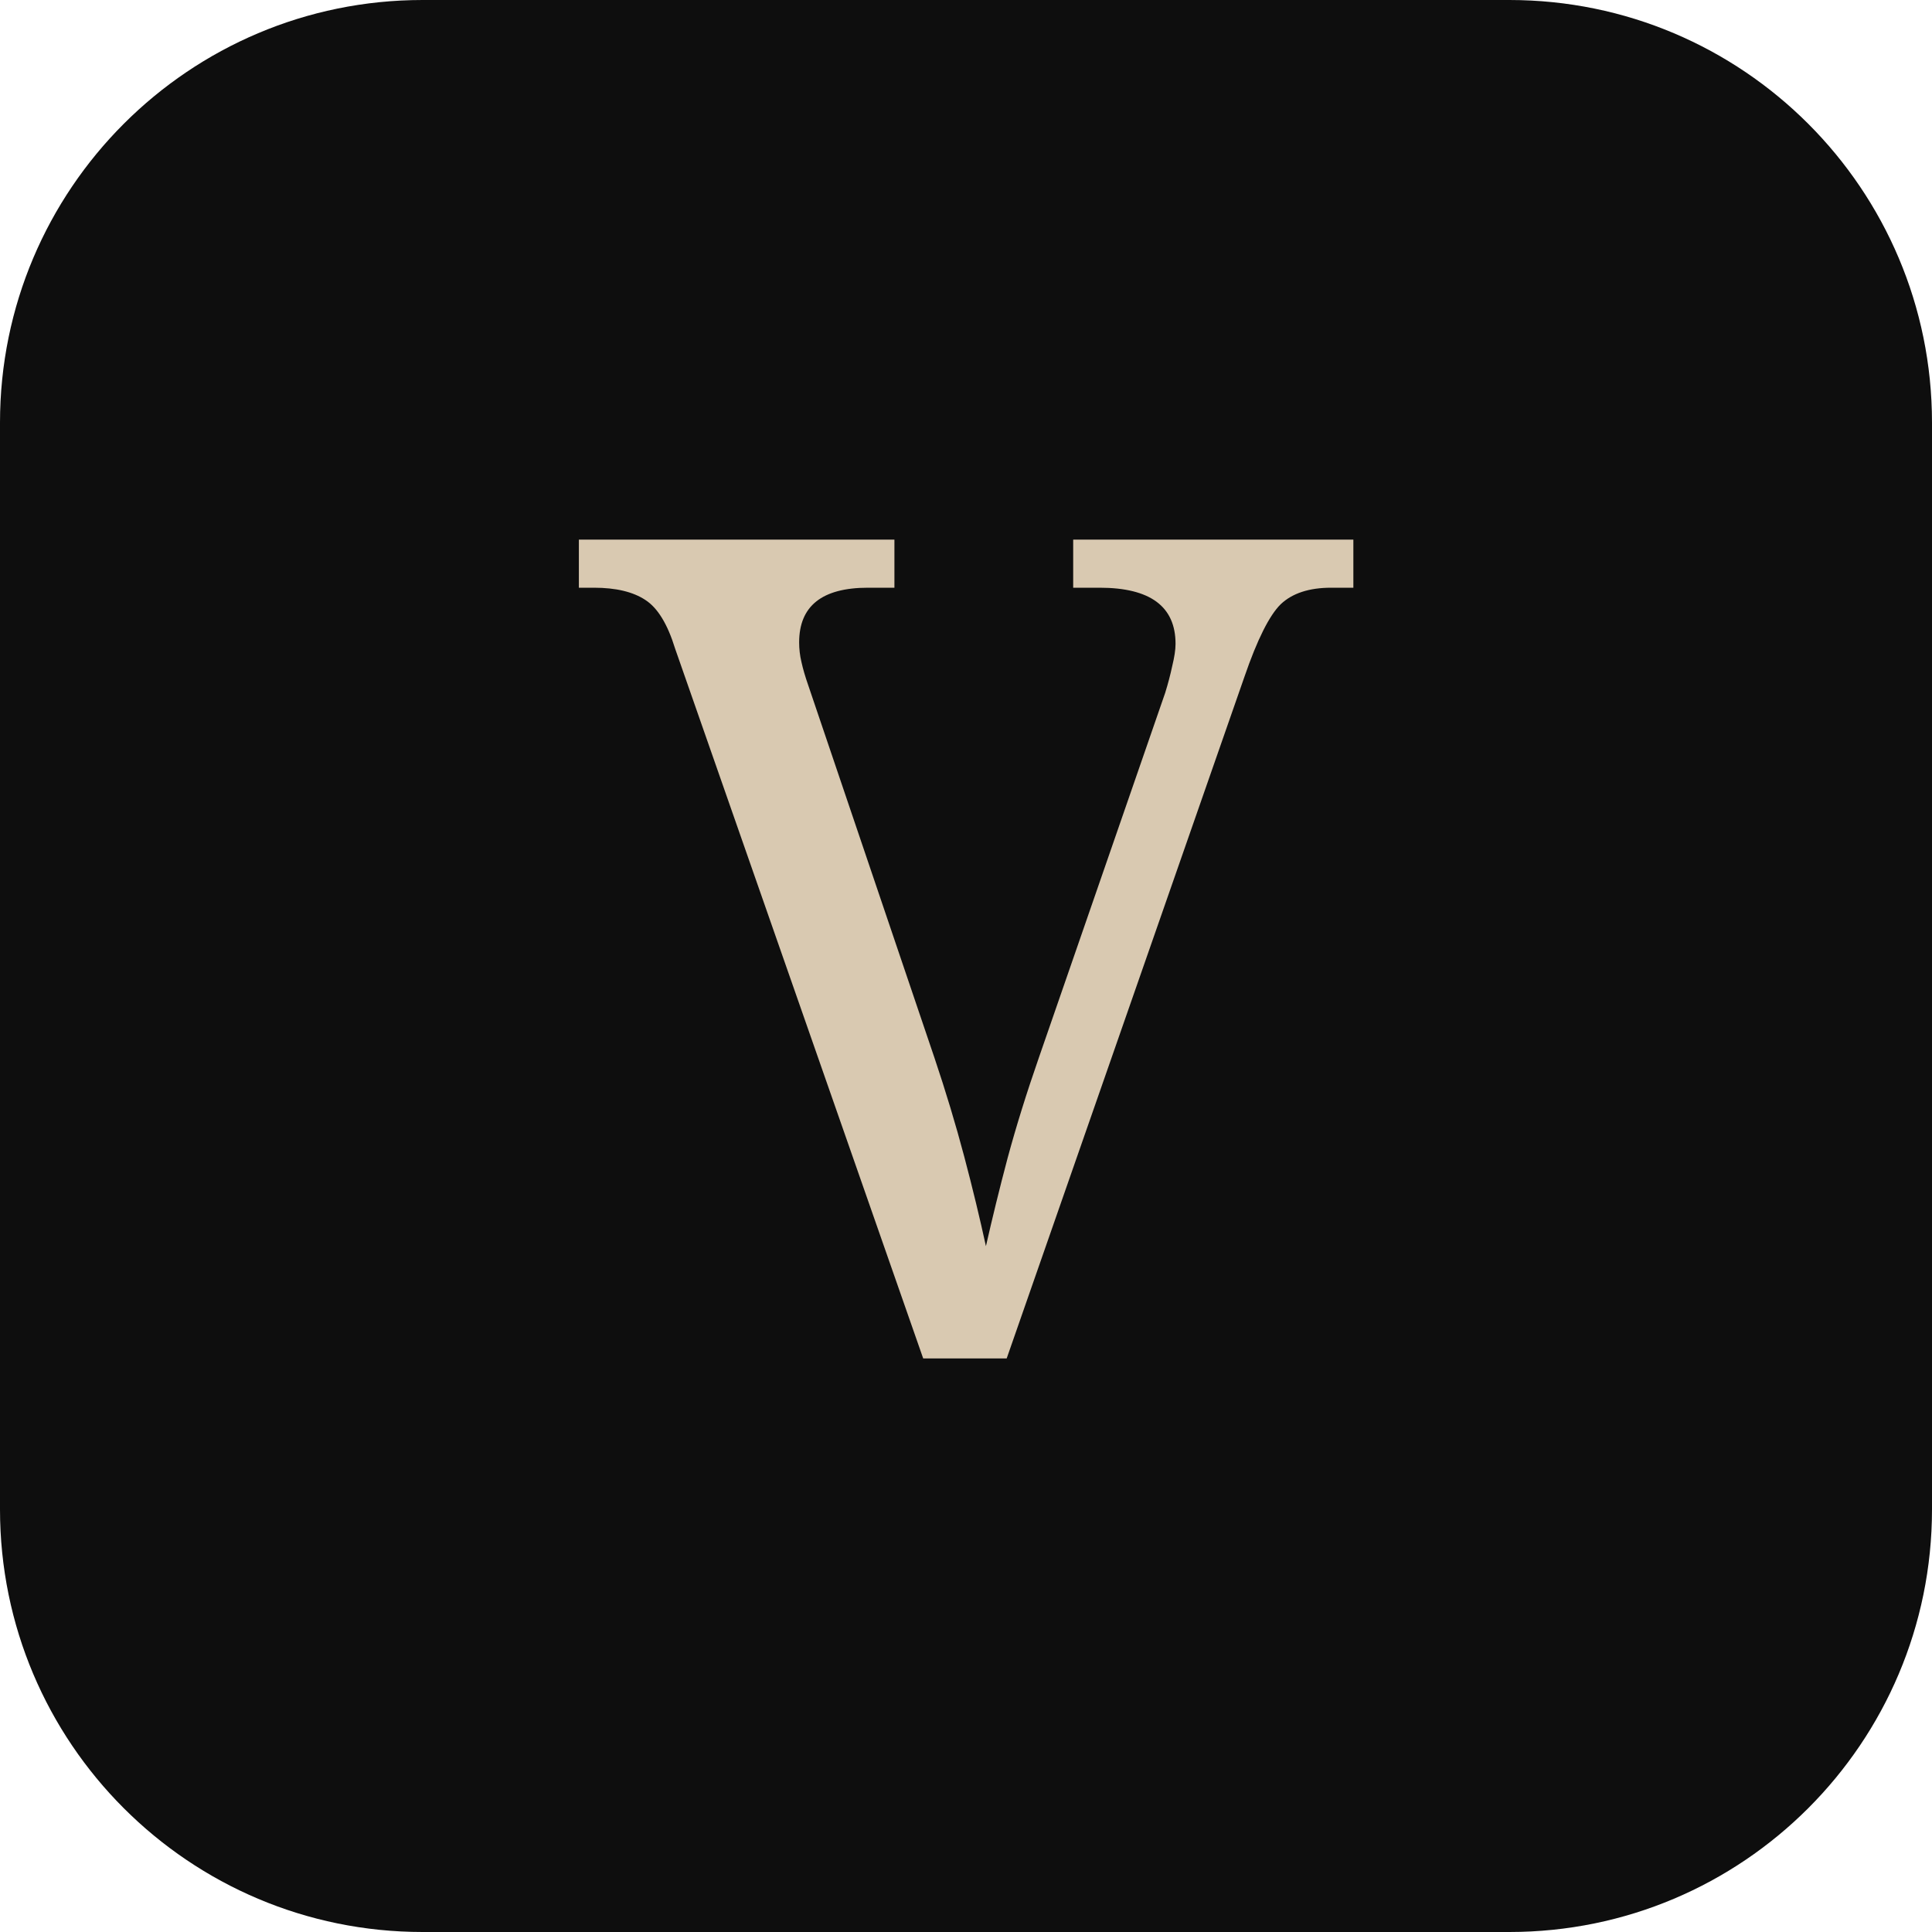
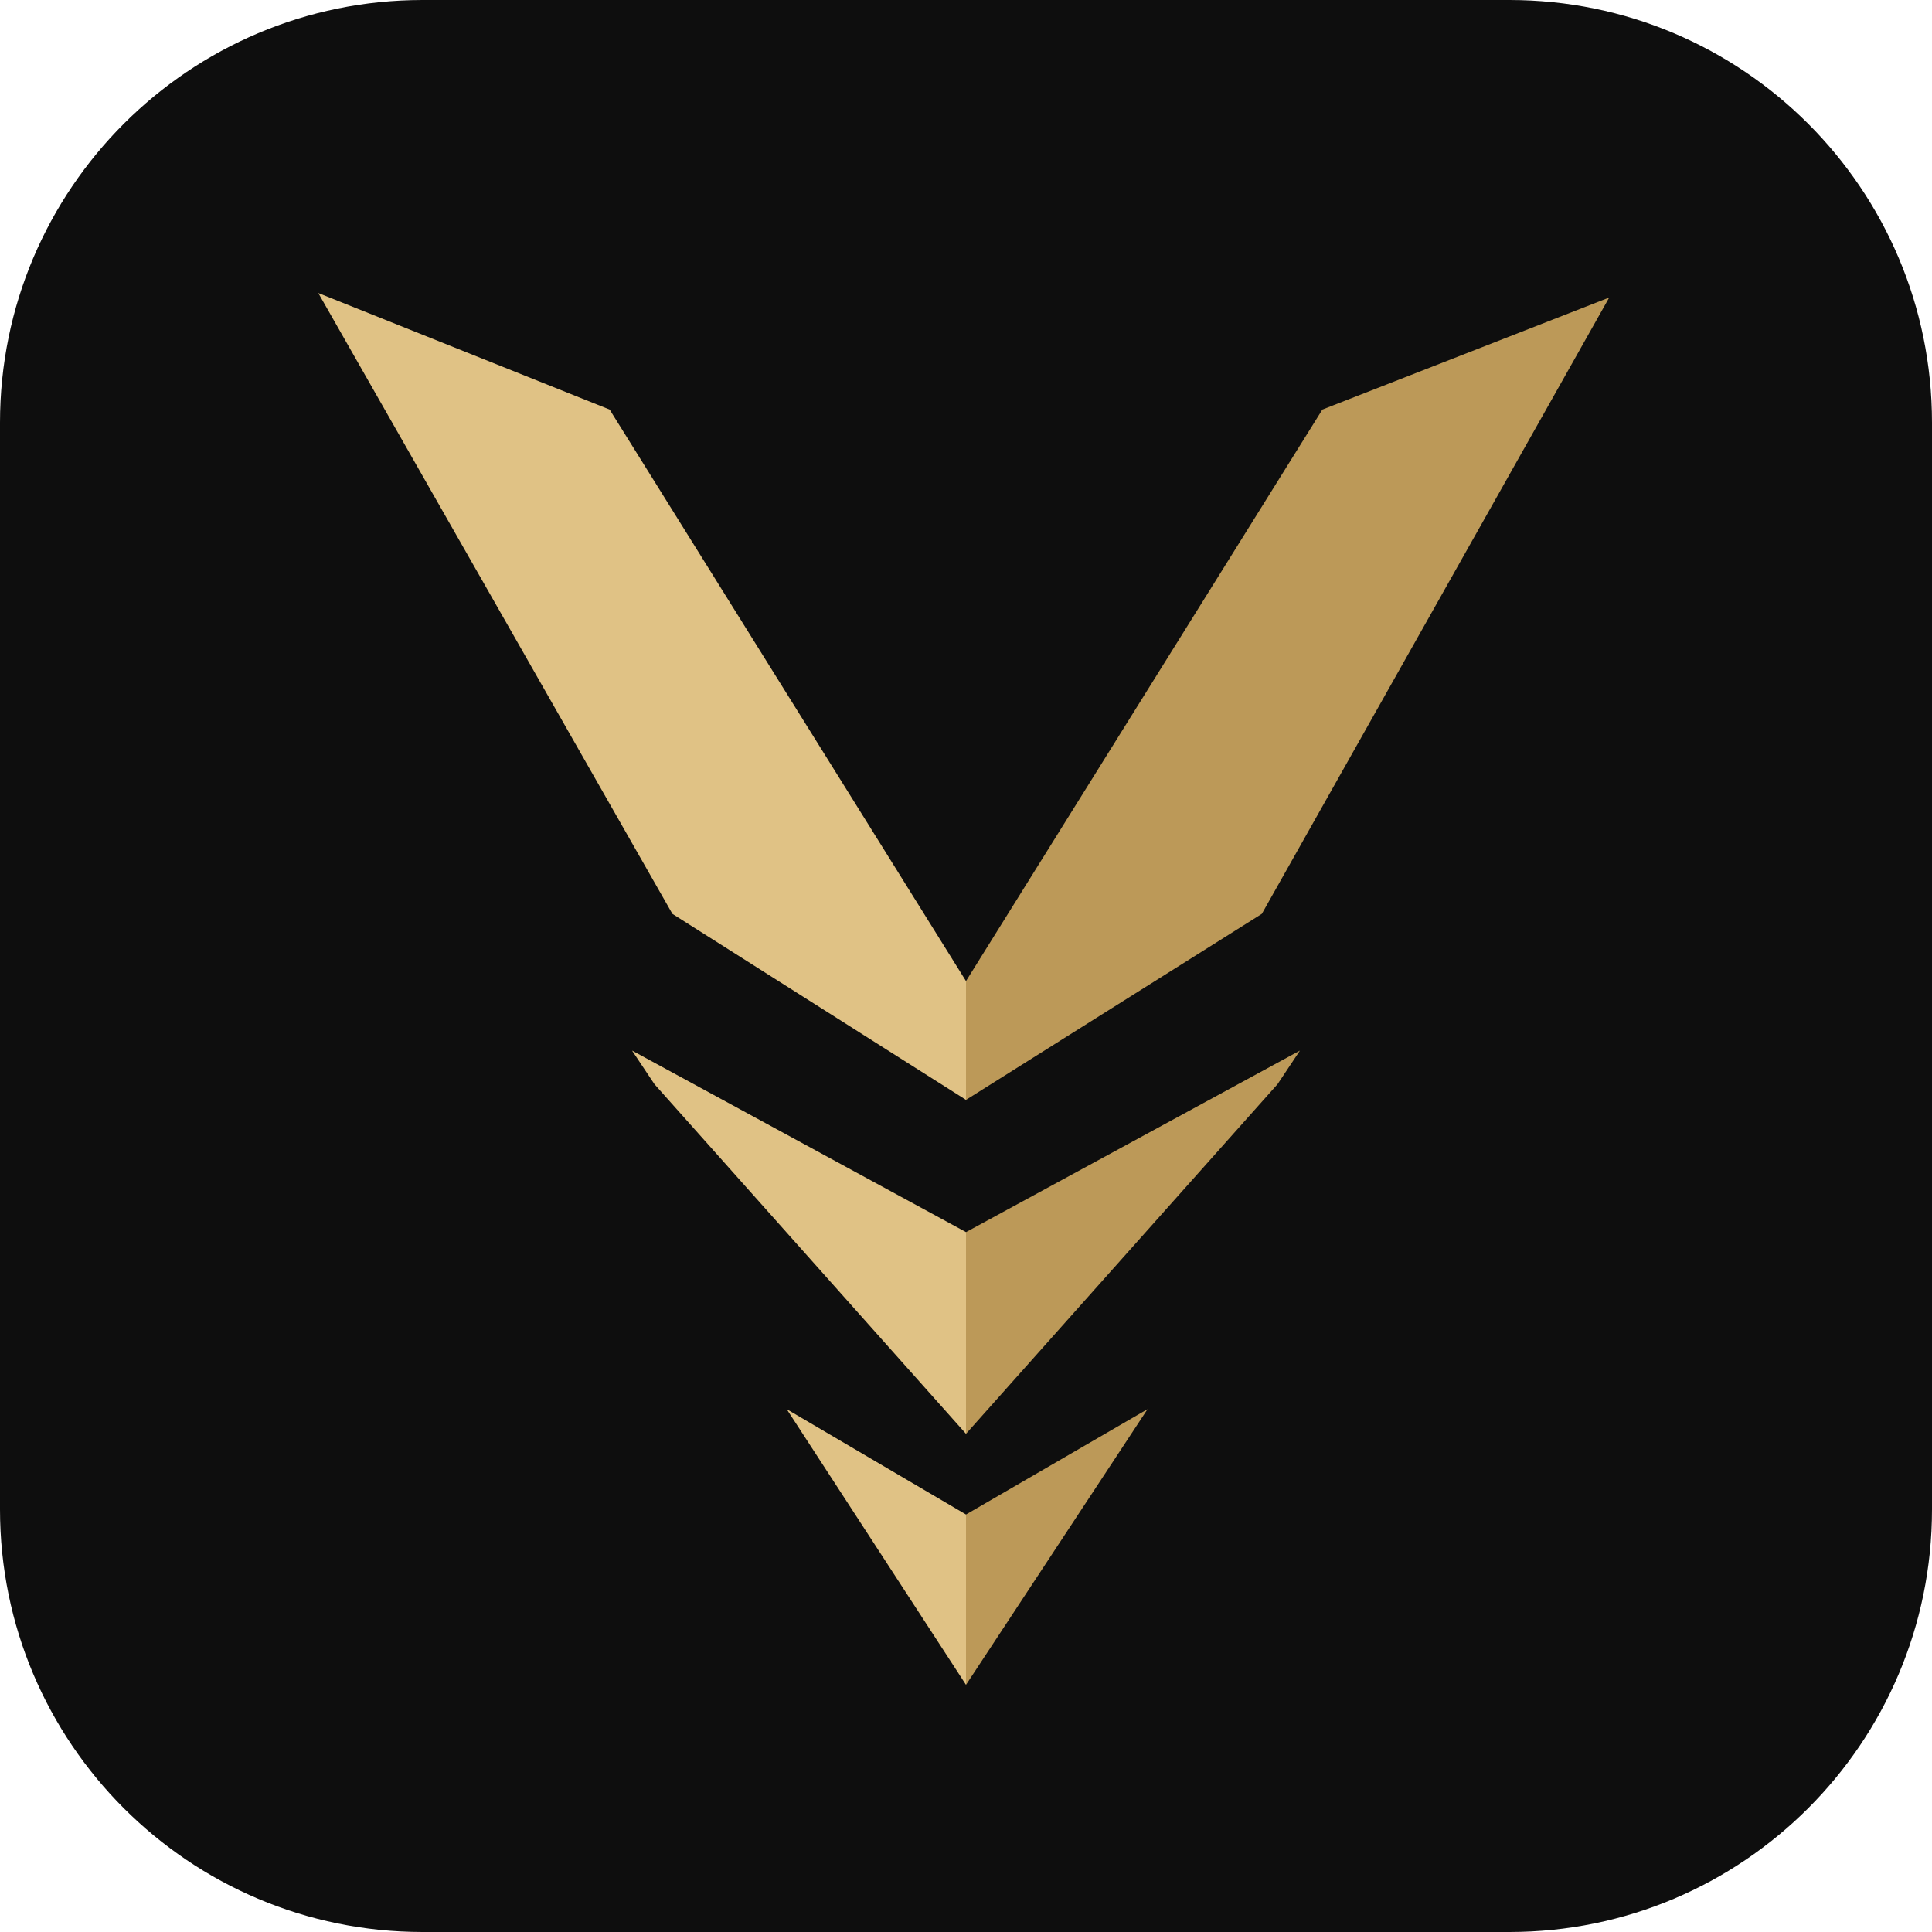
<svg xmlns="http://www.w3.org/2000/svg" viewBox="0 0 64 64">
  <rect width="64" height="64" rx="14" fill="#0E0E0E" />
-   <text x="32" y="45" text-anchor="middle" font-family="Georgia,serif" font-size="38" fill="#D9C9B1">V</text>
+   <svg x="9" y="8" width="46" height="49" viewBox="330 300 612 660">
+     <g fill="#E0C285">
+       <path d="M347 323 L477 375 L636 630 L636 683 L505 600 Z" />
+       <path d="M487 661 L636 742 L636 832 L497 676 Z" />
+       <path d="M556 821 L636 868 L636 944 Z" />
+     </g>
+     <g fill="#BC9958">
+       <path d="M923 325 L795 375 L636 630 L636 683 L768 600 Z" />
+       <path d="M785 661 L636 742 L636 832 L775 676 Z" />
+       <path d="M717 821 L636 868 L636 944 Z" />
+     </g>
+   </svg>
</svg>
